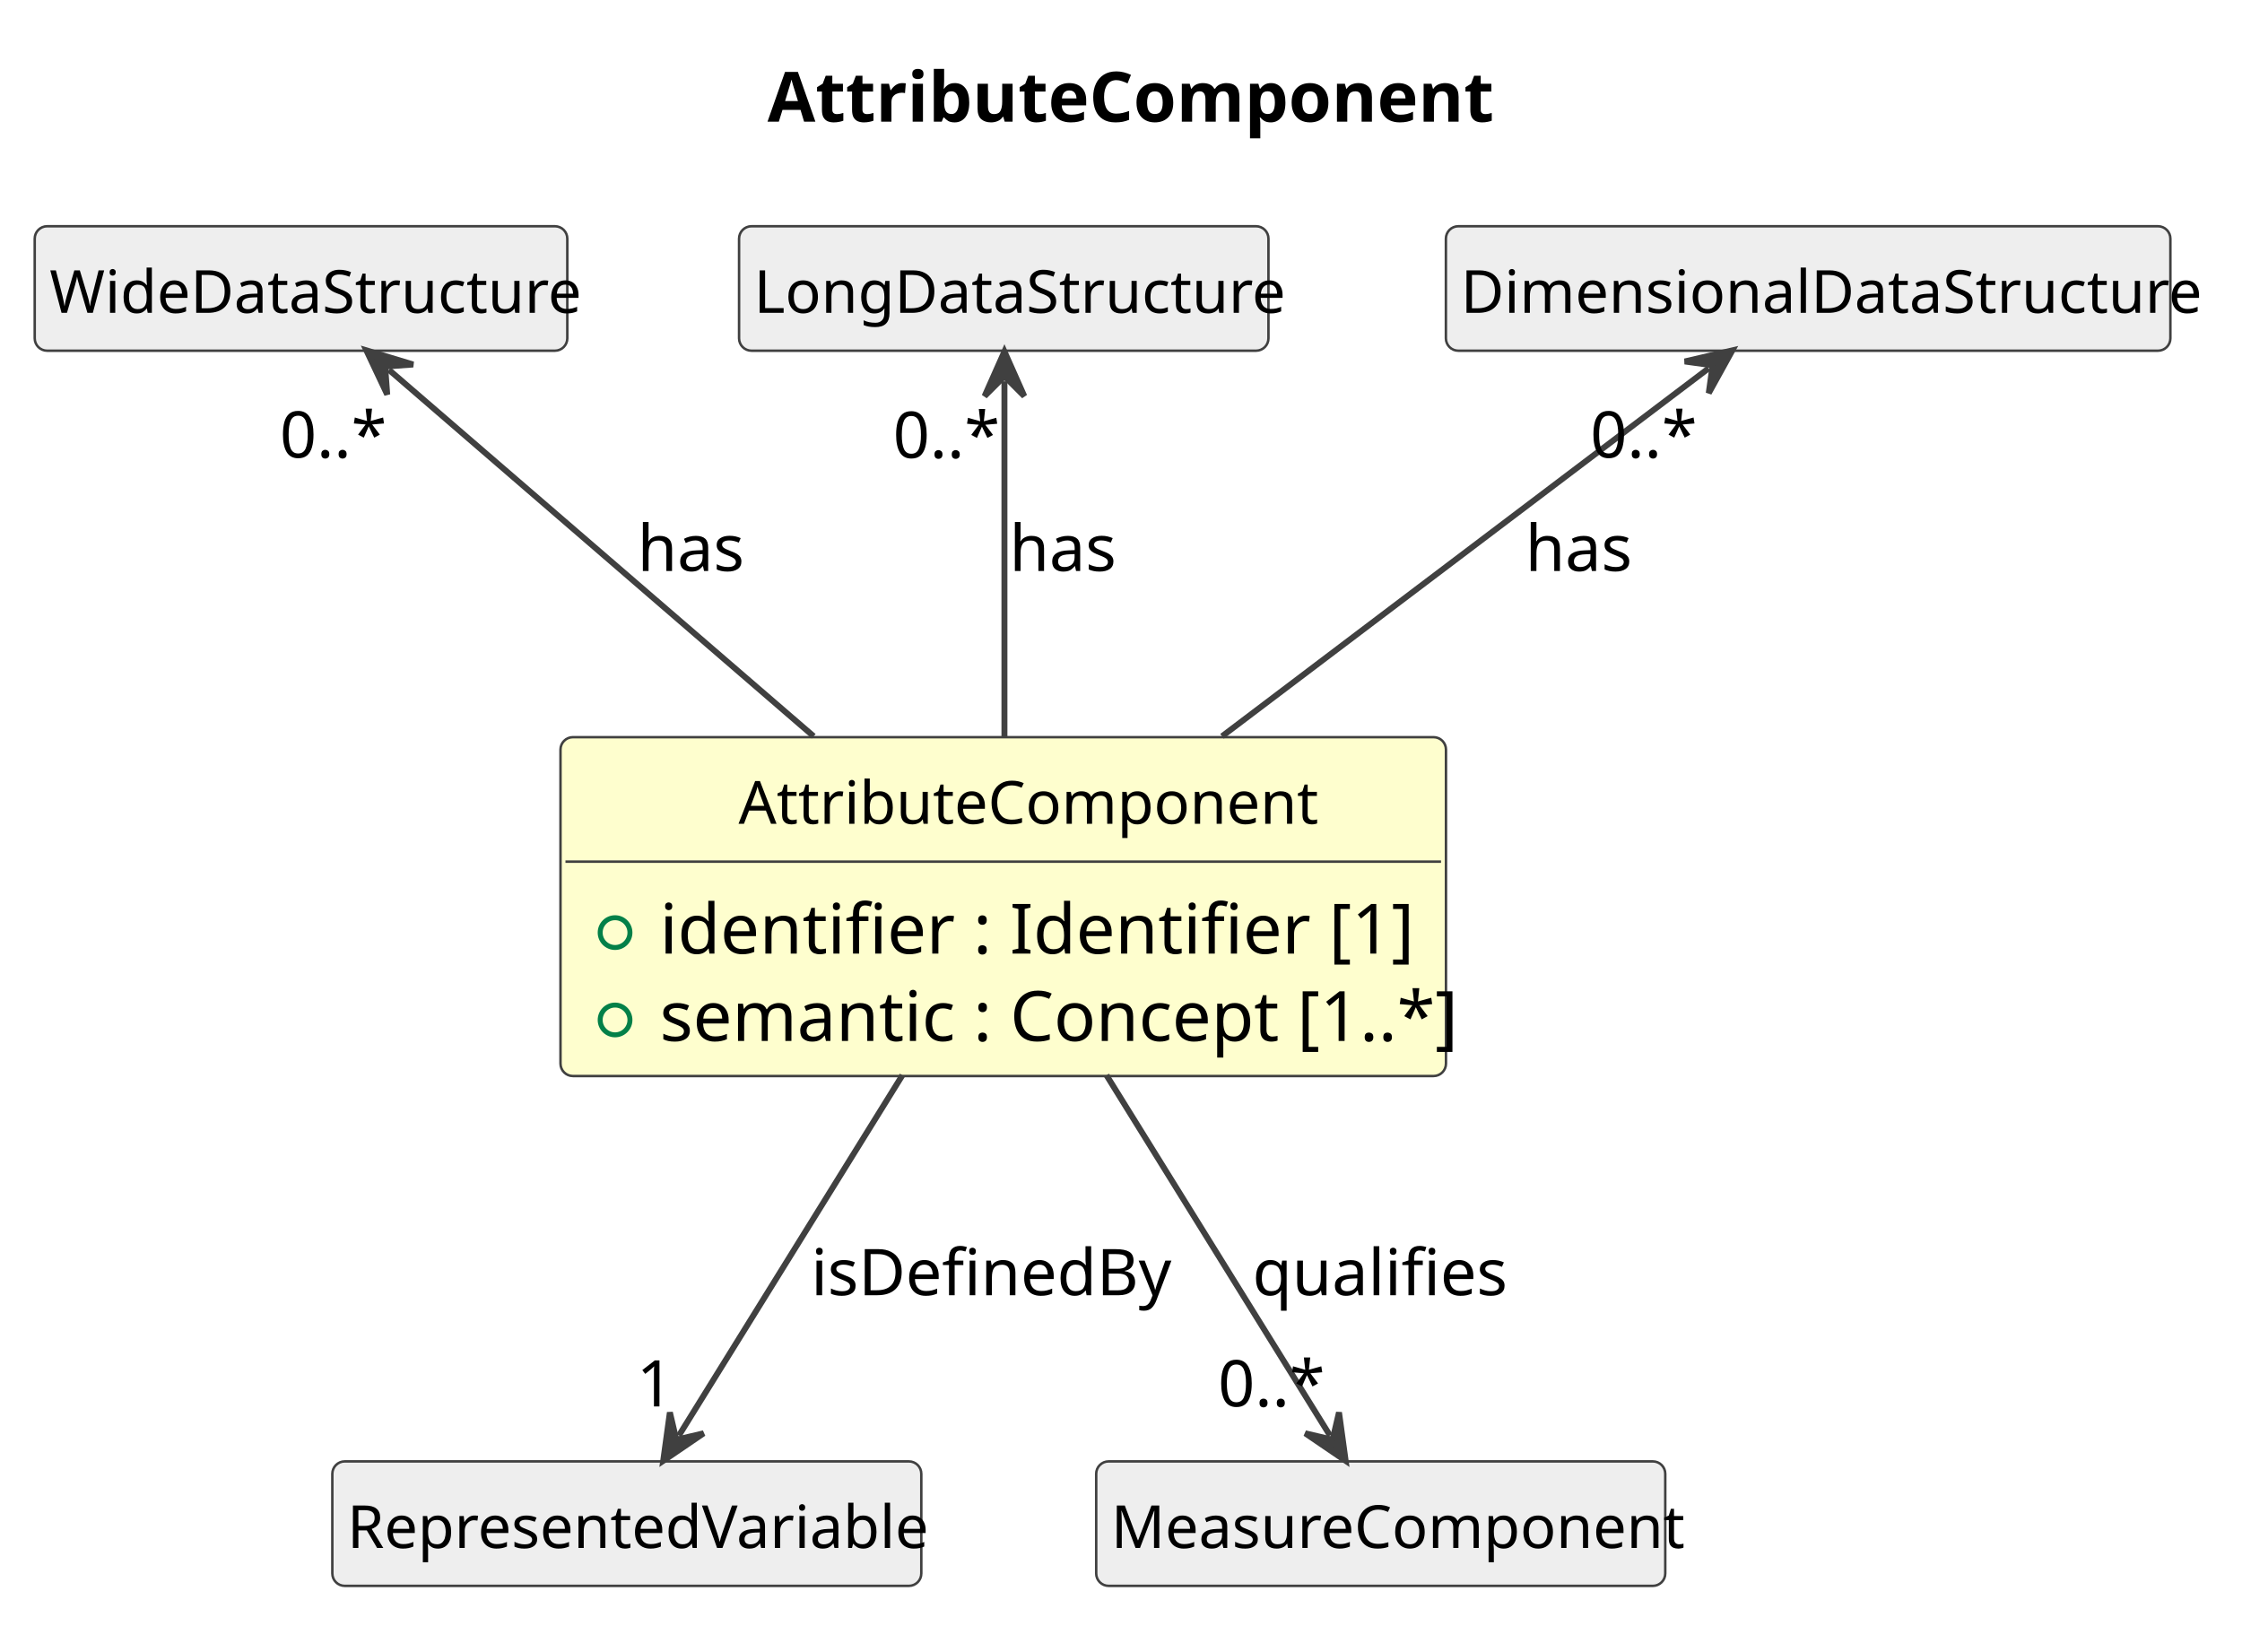
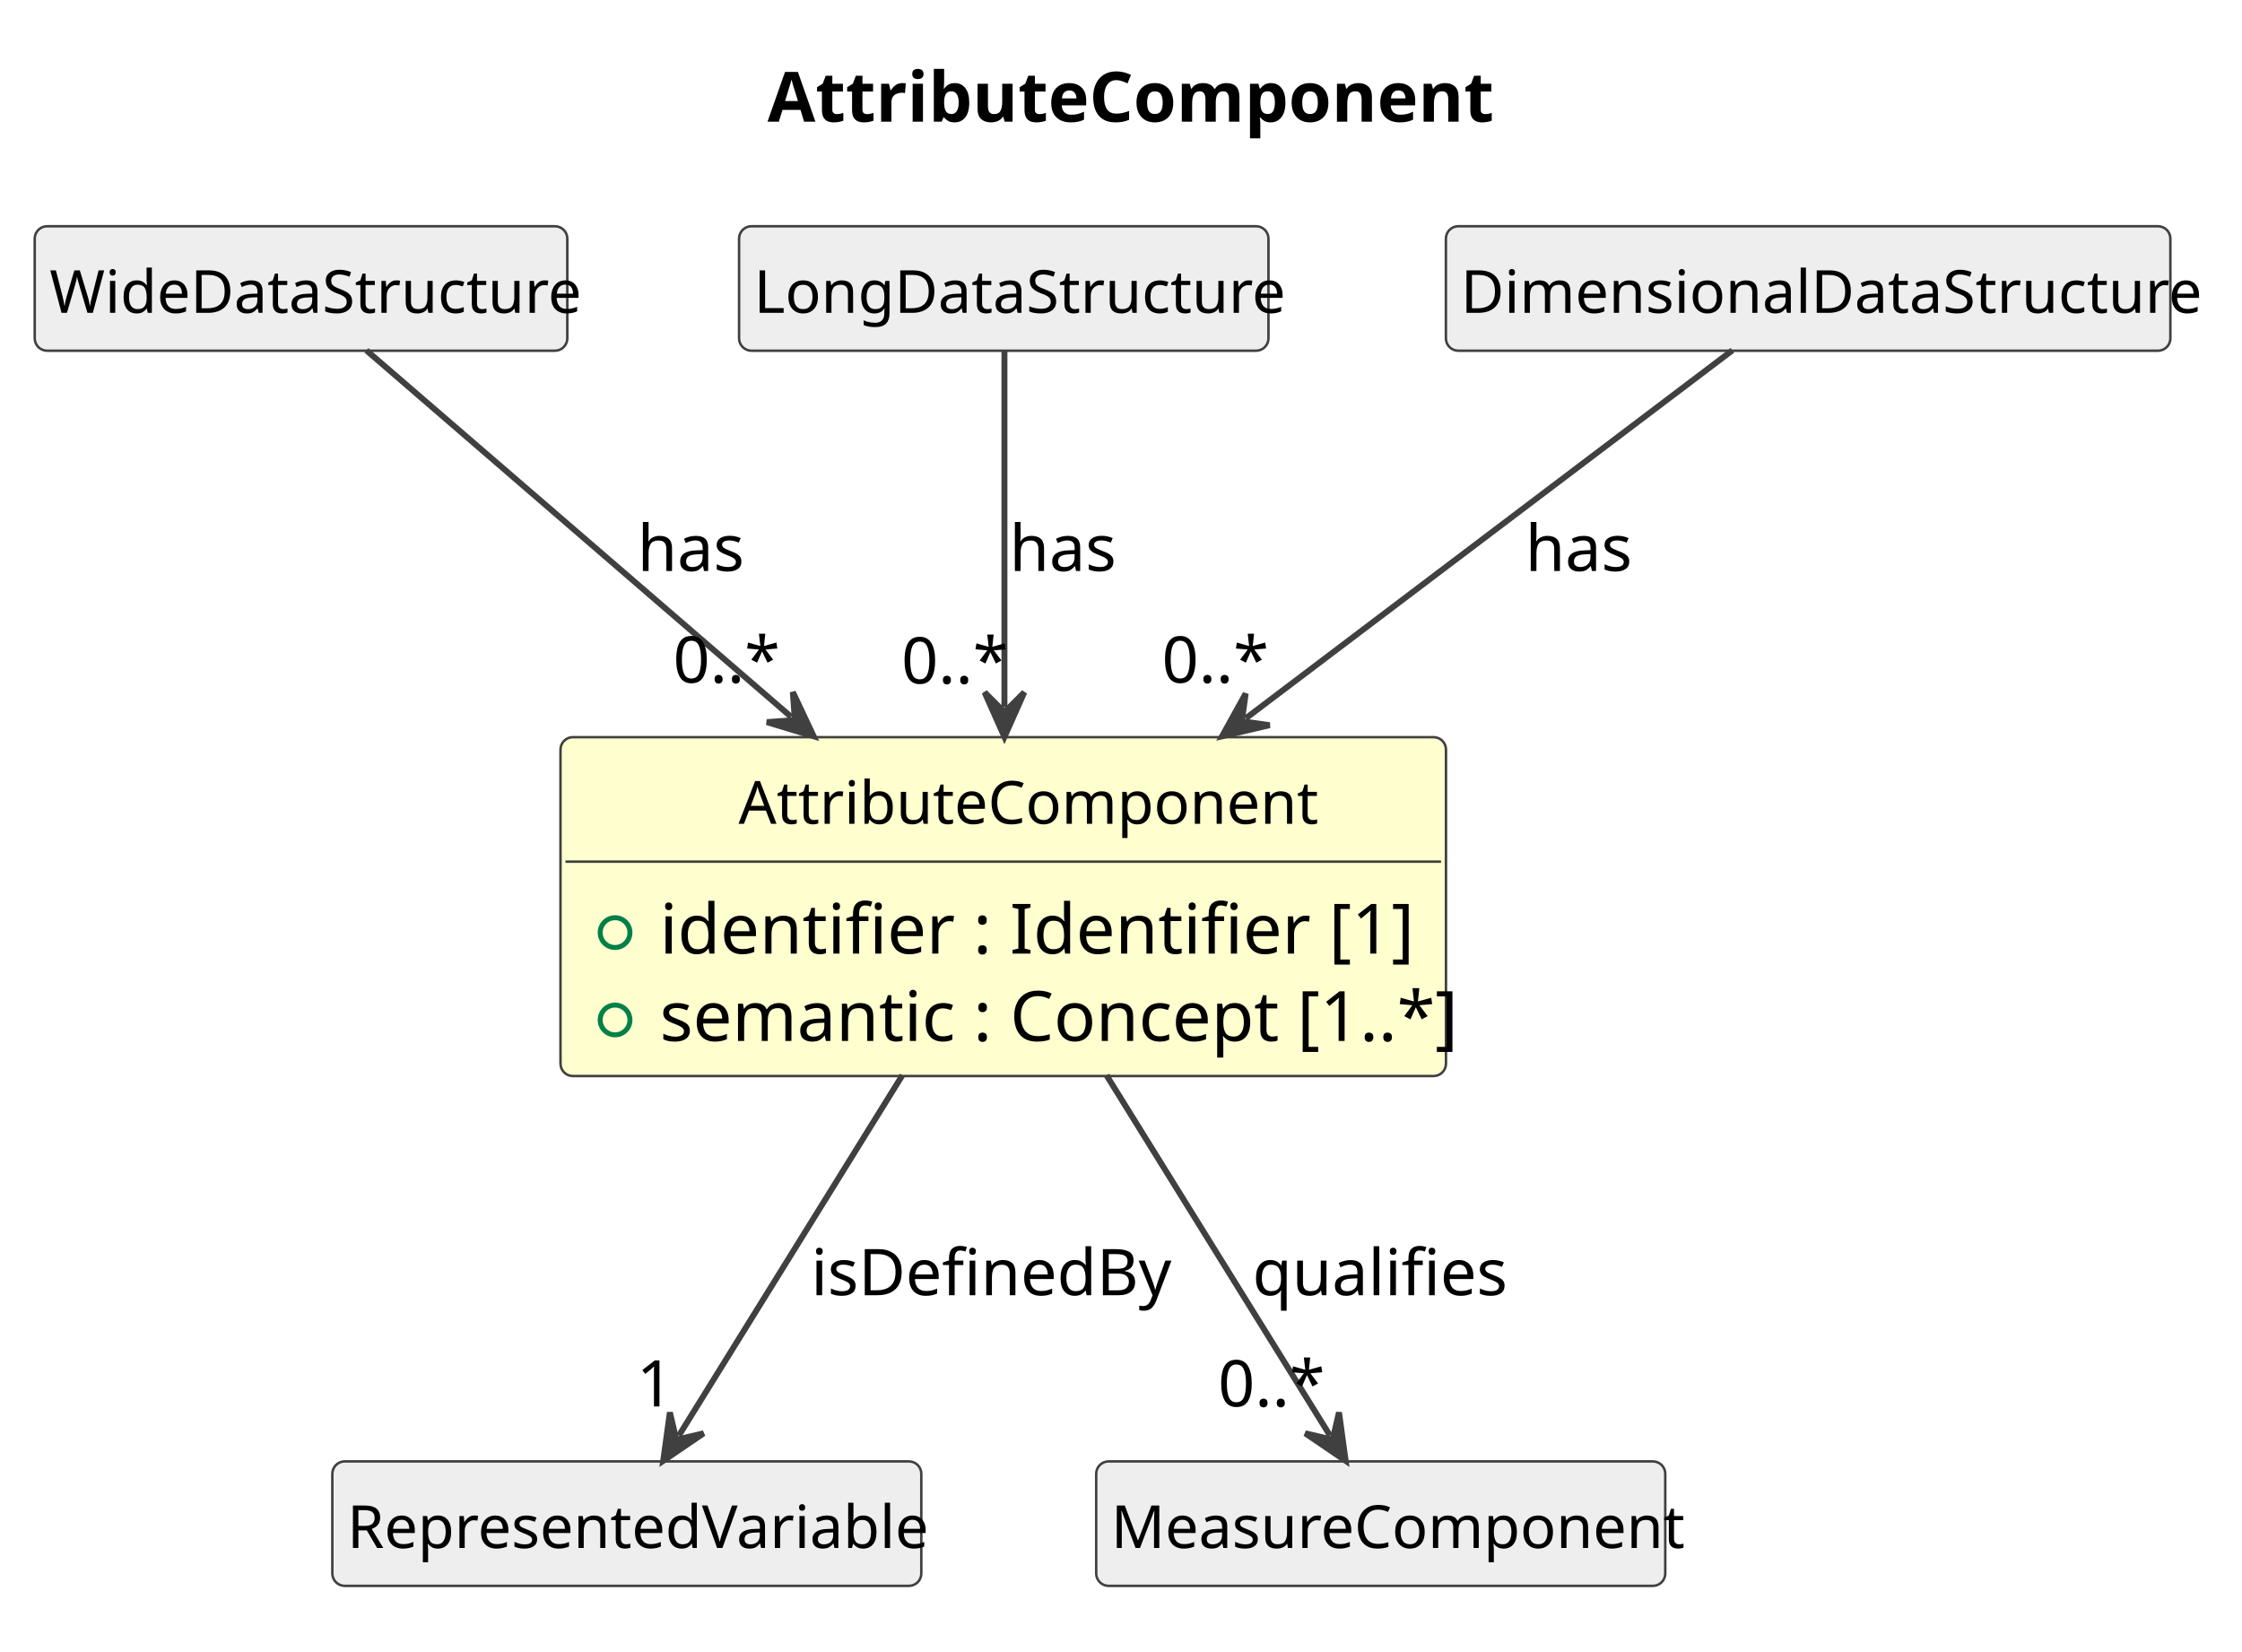
<svg xmlns="http://www.w3.org/2000/svg" contentStyleType="text/css" data-diagram-type="CLASS" height="333px" preserveAspectRatio="none" style="width:452px;height:333px;background:#FFFFFF;" version="1.1" viewBox="0 0 452 333" width="452px" zoomAndPan="magnify">
  <defs />
  <g>
    <g class="title" data-source-line="1">
      <text fill="#000000" font-family="sans-serif" font-size="14" font-weight="700" lengthAdjust="spacing" textLength="136.09" x="154.736" y="24.533">AttributeComponent</text>
    </g>
    <g class="entity" data-qualified-name="AttributeComponent" data-source-line="12" id="ent0002">
      <rect fill="#FEFECE" height="68.312" rx="2.5" ry="2.5" style="stroke:#404040;stroke-width:0.5;" width="178.517" x="113" y="148.609" />
      <text fill="#000000" font-family="sans-serif" font-size="12" lengthAdjust="spacing" textLength="106.728" x="148.894" y="166.066">AttributeComponent</text>
      <line style="stroke:#404040;stroke-width:0.5;" x1="114" x2="290.517" y1="173.703" y2="173.703" />
      <g data-visibility-modifier="PUBLIC_FIELD">
        <ellipse cx="124" cy="188.008" fill="none" rx="3" ry="3" style="stroke:#038048;stroke-width:1;" />
      </g>
      <text fill="#000000" font-family="sans-serif" font-size="14" lengthAdjust="spacing" textLength="137.737" x="133" y="192.236">identifier : Identifier [1]</text>
      <g data-visibility-modifier="PUBLIC_FIELD">
        <ellipse cx="124" cy="205.617" fill="none" rx="3" ry="3" style="stroke:#038048;stroke-width:1;" />
      </g>
      <text fill="#000000" font-family="sans-serif" font-size="14" lengthAdjust="spacing" textLength="152.517" x="133" y="209.846">semantic : Concept [1..*]</text>
    </g>
    <g class="entity" data-qualified-name="WideDataStructure" data-source-line="16" id="ent0003">
      <rect fill="#EEEEEE" height="25.094" rx="2.5" ry="2.5" style="stroke:#404040;stroke-width:0.5;" width="107.373" x="7" y="45.609" />
      <text fill="#000000" font-family="sans-serif" font-size="12" lengthAdjust="spacing" textLength="101.373" x="10" y="63.066">WideDataStructure</text>
    </g>
    <g class="entity" data-qualified-name="LongDataStructure" data-source-line="18" id="ent0005">
      <rect fill="#EEEEEE" height="25.094" rx="2.5" ry="2.5" style="stroke:#404040;stroke-width:0.5;" width="106.728" x="149" y="45.609" />
      <text fill="#000000" font-family="sans-serif" font-size="12" lengthAdjust="spacing" textLength="100.728" x="152" y="63.066">LongDataStructure</text>
    </g>
    <g class="entity" data-qualified-name="DimensionalDataStructure" data-source-line="20" id="ent0007">
      <rect fill="#EEEEEE" height="25.094" rx="2.5" ry="2.5" style="stroke:#404040;stroke-width:0.5;" width="146.062" x="291.5" y="45.609" />
      <text fill="#000000" font-family="sans-serif" font-size="12" lengthAdjust="spacing" textLength="140.062" x="294.5" y="63.066">DimensionalDataStructure</text>
    </g>
    <g class="entity" data-qualified-name="RepresentedVariable" data-source-line="22" id="ent0009">
      <rect fill="#EEEEEE" height="25.094" rx="2.5" ry="2.5" style="stroke:#404040;stroke-width:0.5;" width="118.74" x="67" y="294.609" />
      <text fill="#000000" font-family="sans-serif" font-size="12" lengthAdjust="spacing" textLength="112.74" x="70" y="312.066">RepresentedVariable</text>
    </g>
    <g class="entity" data-qualified-name="MeasureComponent" data-source-line="24" id="ent0011">
      <rect fill="#EEEEEE" height="25.094" rx="2.5" ry="2.5" style="stroke:#404040;stroke-width:0.5;" width="114.727" x="221" y="294.609" />
      <text fill="#000000" font-family="sans-serif" font-size="12" lengthAdjust="spacing" textLength="108.727" x="224" y="312.066">MeasureComponent</text>
    </g>
    <g class="link" data-entity-1="ent0003" data-entity-2="ent0002" data-link-type="dependency" data-source-line="17" id="lnk4">
-       <path codeLine="17" d="M78.403,74.548 C98.843,92.178 134.1,122.599 164.04,148.429" fill="none" id="WideDataStructure-backto-AttributeComponent" style="stroke:#404040;stroke-width:1.2;" />
-       <polygon fill="#404040" points="73.86,70.629,78.063,79.537,77.646,73.895,83.288,73.479,73.86,70.629" style="stroke:#404040;stroke-width:1.2;" />
+       <path codeLine="17" d="M73.86,70.629 C94.3,88.259 129.557,118.68 159.497,144.51" fill="none" id="WideDataStructure-to-AttributeComponent" style="stroke:#404040;stroke-width:1.2;" />
+       <polygon fill="#404040" points="164.04,148.429,159.838,139.522,160.254,145.163,154.613,145.579,164.04,148.429" style="stroke:#404040;stroke-width:1.2;" />
      <text fill="#000000" font-family="sans-serif" font-size="13" lengthAdjust="spacing" textLength="20.96" x="128.5" y="115.105">has</text>
-       <text fill="#000000" font-family="sans-serif" font-size="13" lengthAdjust="spacing" textLength="19.513" x="56.407" y="92.255">0..*</text>
+       <text fill="#000000" font-family="sans-serif" font-size="13" lengthAdjust="spacing" textLength="19.513" x="135.696" y="137.624">0..*</text>
    </g>
    <g class="link" data-entity-1="ent0005" data-entity-2="ent0002" data-link-type="dependency" data-source-line="19" id="lnk6">
-       <path codeLine="19" d="M202.5,76.859 C202.5,94.579 202.5,122.829 202.5,148.569" fill="none" id="LongDataStructure-backto-AttributeComponent" style="stroke:#404040;stroke-width:1.2;" />
-       <polygon fill="#404040" points="202.5,70.859,198.5,79.859,202.5,75.859,206.5,79.859,202.5,70.859" style="stroke:#404040;stroke-width:1.2;" />
+       <path codeLine="19" d="M202.5,70.859 C202.5,88.579 202.5,116.829 202.5,142.569" fill="none" id="LongDataStructure-to-AttributeComponent" style="stroke:#404040;stroke-width:1.2;" />
+       <polygon fill="#404040" points="202.5,148.569,206.5,139.569,202.5,143.569,198.5,139.569,202.5,148.569" style="stroke:#404040;stroke-width:1.2;" />
      <text fill="#000000" font-family="sans-serif" font-size="13" lengthAdjust="spacing" textLength="20.96" x="203.5" y="115.105">has</text>
-       <text fill="#000000" font-family="sans-serif" font-size="13" lengthAdjust="spacing" textLength="19.513" x="180.028" y="92.315">0..*</text>
+       <text fill="#000000" font-family="sans-serif" font-size="13" lengthAdjust="spacing" textLength="19.513" x="181.728" y="137.792">0..*</text>
    </g>
    <g class="link" data-entity-1="ent0007" data-entity-2="ent0002" data-link-type="dependency" data-source-line="21" id="lnk8">
-       <path codeLine="21" d="M344.475,74.249 C321.165,91.879 280.54,122.599 246.37,148.429" fill="none" id="DimensionalDataStructure-backto-AttributeComponent" style="stroke:#404040;stroke-width:1.2;" />
-       <polygon fill="#404040" points="349.26,70.629,339.669,72.868,345.272,73.645,344.495,79.249,349.26,70.629" style="stroke:#404040;stroke-width:1.2;" />
+       <path codeLine="21" d="M349.26,70.629 C325.95,88.259 285.326,118.981 251.156,144.811" fill="none" id="DimensionalDataStructure-to-AttributeComponent" style="stroke:#404040;stroke-width:1.2;" />
+       <polygon fill="#404040" points="246.37,148.429,255.962,146.193,250.359,145.414,251.137,139.811,246.37,148.429" style="stroke:#404040;stroke-width:1.2;" />
      <text fill="#000000" font-family="sans-serif" font-size="13" lengthAdjust="spacing" textLength="20.96" x="307.5" y="115.105">has</text>
-       <text fill="#000000" font-family="sans-serif" font-size="13" lengthAdjust="spacing" textLength="19.513" x="320.607" y="92.255">0..*</text>
+       <text fill="#000000" font-family="sans-serif" font-size="13" lengthAdjust="spacing" textLength="19.513" x="234.235" y="137.624">0..*</text>
    </g>
    <g class="link" data-entity-1="ent0002" data-entity-2="ent0009" data-link-type="dependency" data-source-line="23" id="lnk10">
      <path codeLine="23" d="M181.93,216.759 C165.93,242.549 147.822,271.73 136.872,289.39" fill="none" id="AttributeComponent-to-RepresentedVariable" style="stroke:#404040;stroke-width:1.2;" />
      <polygon fill="#404040" points="133.71,294.489,141.852,288.948,136.345,290.24,135.053,284.733,133.71,294.489" style="stroke:#404040;stroke-width:1.2;" />
      <text fill="#000000" font-family="sans-serif" font-size="13" lengthAdjust="spacing" textLength="69.367" x="163.5" y="261.104">isDefinedBy</text>
      <text fill="#000000" font-family="sans-serif" font-size="13" lengthAdjust="spacing" textLength="7.23" x="128.341" y="283.532">1</text>
    </g>
    <g class="link" data-entity-1="ent0002" data-entity-2="ent0011" data-link-type="dependency" data-source-line="25" id="lnk12">
      <path codeLine="25" d="M223.07,216.759 C239.07,242.549 257.178,271.73 268.128,289.39" fill="none" id="AttributeComponent-to-MeasureComponent" style="stroke:#404040;stroke-width:1.2;" />
      <polygon fill="#404040" points="271.29,294.489,269.947,284.733,268.655,290.24,263.148,288.948,271.29,294.489" style="stroke:#404040;stroke-width:1.2;" />
      <text fill="#000000" font-family="sans-serif" font-size="13" lengthAdjust="spacing" textLength="47.696" x="252.5" y="261.104">qualifies</text>
      <text fill="#000000" font-family="sans-serif" font-size="13" lengthAdjust="spacing" textLength="19.513" x="245.559" y="283.532">0..*</text>
    </g>
  </g>
</svg>
